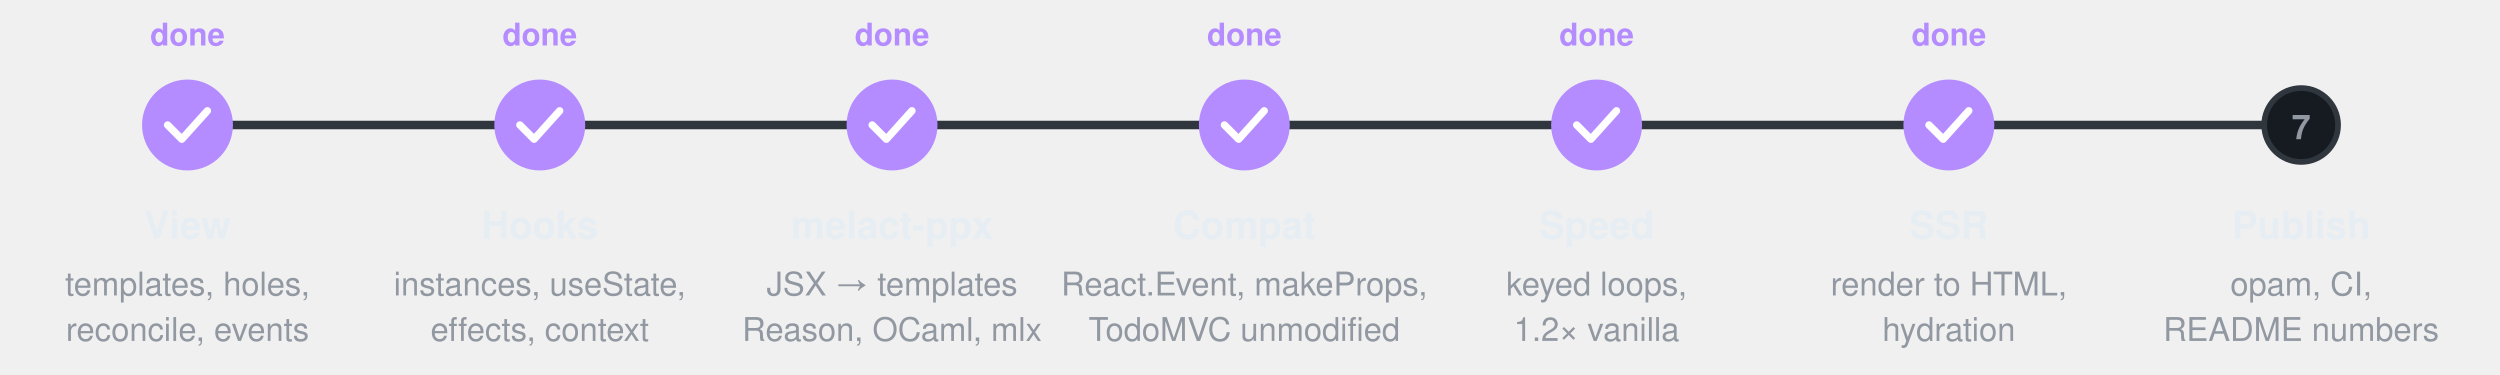
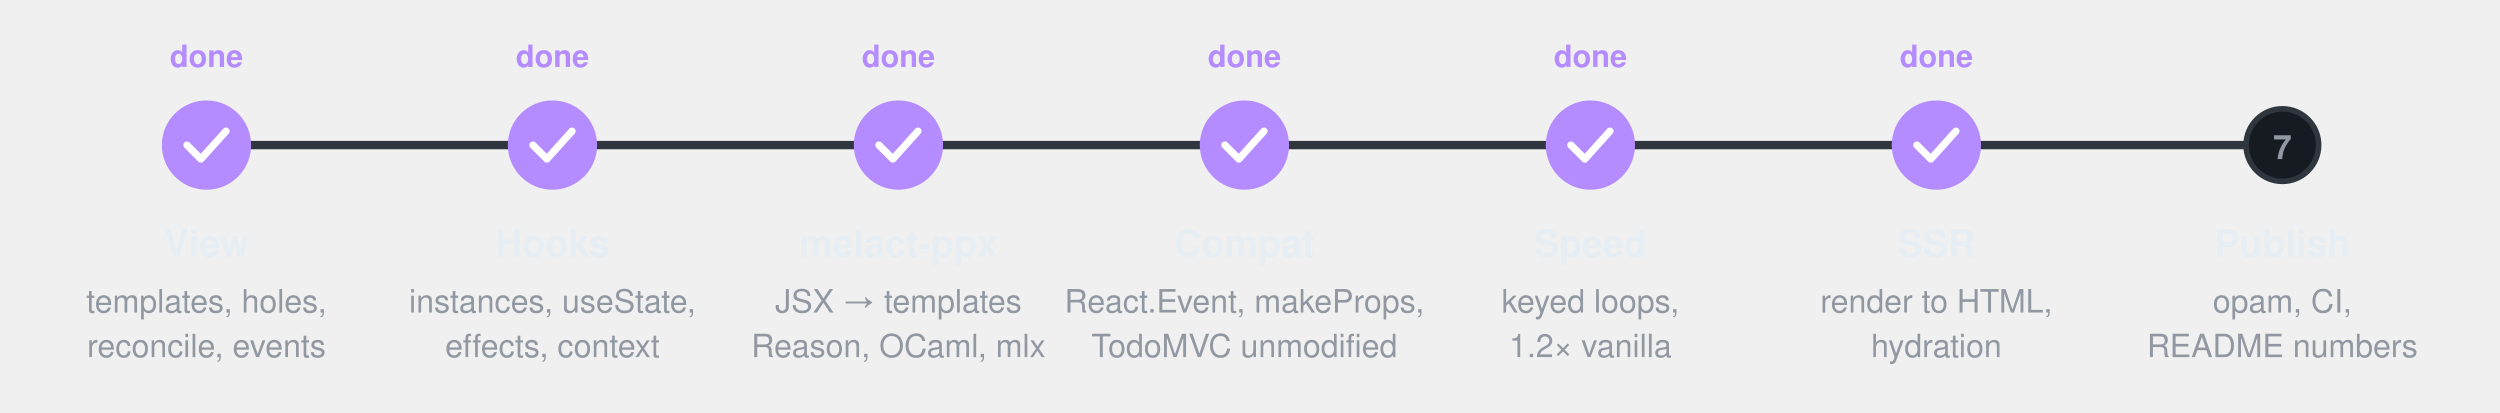
- <svg xmlns="http://www.w3.org/2000/svg" viewBox="0 0 880 132" width="880" height="132" role="img" aria-label="Roadmap: View, hooks, melact-ppx, speed and server rendering with hydration done; compatibility in progress; publishing next">
+ <svg xmlns="http://www.w3.org/2000/svg" viewBox="-8 -8 896 148" width="896" height="148" role="img" aria-label="Roadmap: View, hooks, melact-ppx, compatibility, speed and server rendering with hydration done; publishing next">
  <style>text { font-family: -apple-system, BlinkMacSystemFont, 'Segoe UI', Helvetica, Arial, sans-serif; fill: #e6edf3; }.mono { font-family: ui-monospace, SFMono-Regular, Menlo, Consolas, monospace; white-space: pre; }.muted { fill: #9198a1; } .faint { fill: #6e7681; }.accent { fill: #b58cff; } .green { fill: #3fb950; }.orange { fill: #f0883e; } .blue { fill: #58a6ff; }.flow { stroke-dasharray: 6 8; animation: flow 1.1s linear infinite; }@keyframes flow { to { stroke-dashoffset: -28; } }.pulse { animation: pulse 2.2s ease-in-out infinite; }@keyframes pulse { 0%, 100% { opacity: 1; } 50% { opacity: 0.35; } }@media (prefers-reduced-motion: reduce) { .flow, .pulse { animation: none; } }</style>
  <defs>
    <marker id="arrow-muted" viewBox="0 0 10 10" refX="9" refY="5" markerWidth="7" markerHeight="7" orient="auto-start-reverse">
      <path d="M0,0 L10,5 L0,10 z" fill="#9198a1" />
    </marker>
    <marker id="arrow-accent" viewBox="0 0 10 10" refX="9" refY="5" markerWidth="7" markerHeight="7" orient="auto-start-reverse">
      <path d="M0,0 L10,5 L0,10 z" fill="#b58cff" />
    </marker>
    <marker id="arrow-green" viewBox="0 0 10 10" refX="9" refY="5" markerWidth="7" markerHeight="7" orient="auto-start-reverse">
      <path d="M0,0 L10,5 L0,10 z" fill="#3fb950" />
    </marker>
    <marker id="arrow-orange" viewBox="0 0 10 10" refX="9" refY="5" markerWidth="7" markerHeight="7" orient="auto-start-reverse">
      <path d="M0,0 L10,5 L0,10 z" fill="#f0883e" />
    </marker>
    <marker id="arrow-blue" viewBox="0 0 10 10" refX="9" refY="5" markerWidth="7" markerHeight="7" orient="auto-start-reverse">
      <path d="M0,0 L10,5 L0,10 z" fill="#58a6ff" />
    </marker>
    <filter id="lift" x="-5%" y="-5%" width="110%" height="125%">
      <feDropShadow dx="0" dy="2" stdDeviation="3" flood-color="#000000" flood-opacity="0.55" />
    </filter>
    <linearGradient id="glow" x1="0" y1="0" x2="1" y2="0">
      <stop offset="0" stop-color="#b58cff" />
      <stop offset="1" stop-color="#58a6ff" />
    </linearGradient>
  </defs>
  <line x1="66" y1="44" x2="810" y2="44" stroke="#30363d" stroke-width="3" />
  <circle cx="66" cy="44" r="16" fill="#b58cff" />
  <path d="M59,44 l5,5 l9,-10" fill="none" stroke="#ffffff" stroke-width="2.6" stroke-linecap="round" stroke-linejoin="round" />
  <text x="66" y="16" font-size="11" xml:space="preserve" class="accent" font-weight="700" text-anchor="middle">done</text>
  <text x="66" y="84" font-size="13.5" xml:space="preserve" font-weight="600" text-anchor="middle">View</text>
  <text x="66" y="104" font-size="11.5" xml:space="preserve" class="muted" text-anchor="middle">templates, holes,</text>
  <text x="66" y="120" font-size="11.5" xml:space="preserve" class="muted" text-anchor="middle">reconcile, events</text>
  <circle cx="190" cy="44" r="16" fill="#b58cff" />
  <path d="M183,44 l5,5 l9,-10" fill="none" stroke="#ffffff" stroke-width="2.6" stroke-linecap="round" stroke-linejoin="round" />
  <text x="190" y="16" font-size="11" xml:space="preserve" class="accent" font-weight="700" text-anchor="middle">done</text>
  <text x="190" y="84" font-size="13.5" xml:space="preserve" font-weight="600" text-anchor="middle">Hooks</text>
  <text x="190" y="104" font-size="11.5" xml:space="preserve" class="muted" text-anchor="middle">instances, useState,</text>
  <text x="190" y="120" font-size="11.5" xml:space="preserve" class="muted" text-anchor="middle">effects, context</text>
  <circle cx="314" cy="44" r="16" fill="#b58cff" />
  <path d="M307,44 l5,5 l9,-10" fill="none" stroke="#ffffff" stroke-width="2.6" stroke-linecap="round" stroke-linejoin="round" />
  <text x="314" y="16" font-size="11" xml:space="preserve" class="accent" font-weight="700" text-anchor="middle">done</text>
  <text x="314" y="84" font-size="13.5" xml:space="preserve" font-weight="600" text-anchor="middle">melact-ppx</text>
  <text x="314" y="104" font-size="11.5" xml:space="preserve" class="muted" text-anchor="middle">JSX → templates</text>
  <text x="314" y="120" font-size="11.5" xml:space="preserve" class="muted" text-anchor="middle">Reason, OCaml, mlx</text>
  <circle cx="438" cy="44" r="16" fill="#b58cff" />
  <path d="M431,44 l5,5 l9,-10" fill="none" stroke="#ffffff" stroke-width="2.6" stroke-linecap="round" stroke-linejoin="round" />
  <text x="438" y="16" font-size="11" xml:space="preserve" class="accent" font-weight="700" text-anchor="middle">done</text>
  <text x="438" y="84" font-size="13.5" xml:space="preserve" font-weight="600" text-anchor="middle">Compat</text>
  <text x="438" y="104" font-size="11.5" xml:space="preserve" class="muted" text-anchor="middle">React.Event, makeProps,</text>
  <text x="438" y="120" font-size="11.5" xml:space="preserve" class="muted" text-anchor="middle">TodoMVC unmodified</text>
  <circle cx="562" cy="44" r="16" fill="#b58cff" />
  <path d="M555,44 l5,5 l9,-10" fill="none" stroke="#ffffff" stroke-width="2.6" stroke-linecap="round" stroke-linejoin="round" />
  <text x="562" y="16" font-size="11" xml:space="preserve" class="accent" font-weight="700" text-anchor="middle">done</text>
  <text x="562" y="84" font-size="13.5" xml:space="preserve" font-weight="600" text-anchor="middle">Speed</text>
  <text x="562" y="104" font-size="11.5" xml:space="preserve" class="muted" text-anchor="middle">keyed loops,</text>
  <text x="562" y="120" font-size="11.5" xml:space="preserve" class="muted" text-anchor="middle">1.2× vanilla</text>
  <circle cx="686" cy="44" r="16" fill="#b58cff" />
  <path d="M679,44 l5,5 l9,-10" fill="none" stroke="#ffffff" stroke-width="2.6" stroke-linecap="round" stroke-linejoin="round" />
  <text x="686" y="16" font-size="11" xml:space="preserve" class="accent" font-weight="700" text-anchor="middle">done</text>
  <text x="686" y="84" font-size="13.5" xml:space="preserve" font-weight="600" text-anchor="middle">SSR</text>
  <text x="686" y="104" font-size="11.5" xml:space="preserve" class="muted" text-anchor="middle">render to HTML,</text>
  <text x="686" y="120" font-size="11.5" xml:space="preserve" class="muted" text-anchor="middle">hydration</text>
  <circle cx="810" cy="44" r="13" fill="#161b22" stroke="#30363d" stroke-width="2" />
  <text x="810" y="49" font-size="12" xml:space="preserve" class="muted" font-weight="700" text-anchor="middle">7</text>
  <text x="810" y="84" font-size="13.5" xml:space="preserve" font-weight="600" text-anchor="middle">Publish</text>
  <text x="810" y="104" font-size="11.5" xml:space="preserve" class="muted" text-anchor="middle">opam, CI,</text>
  <text x="810" y="120" font-size="11.5" xml:space="preserve" class="muted" text-anchor="middle">README numbers</text>
</svg>
